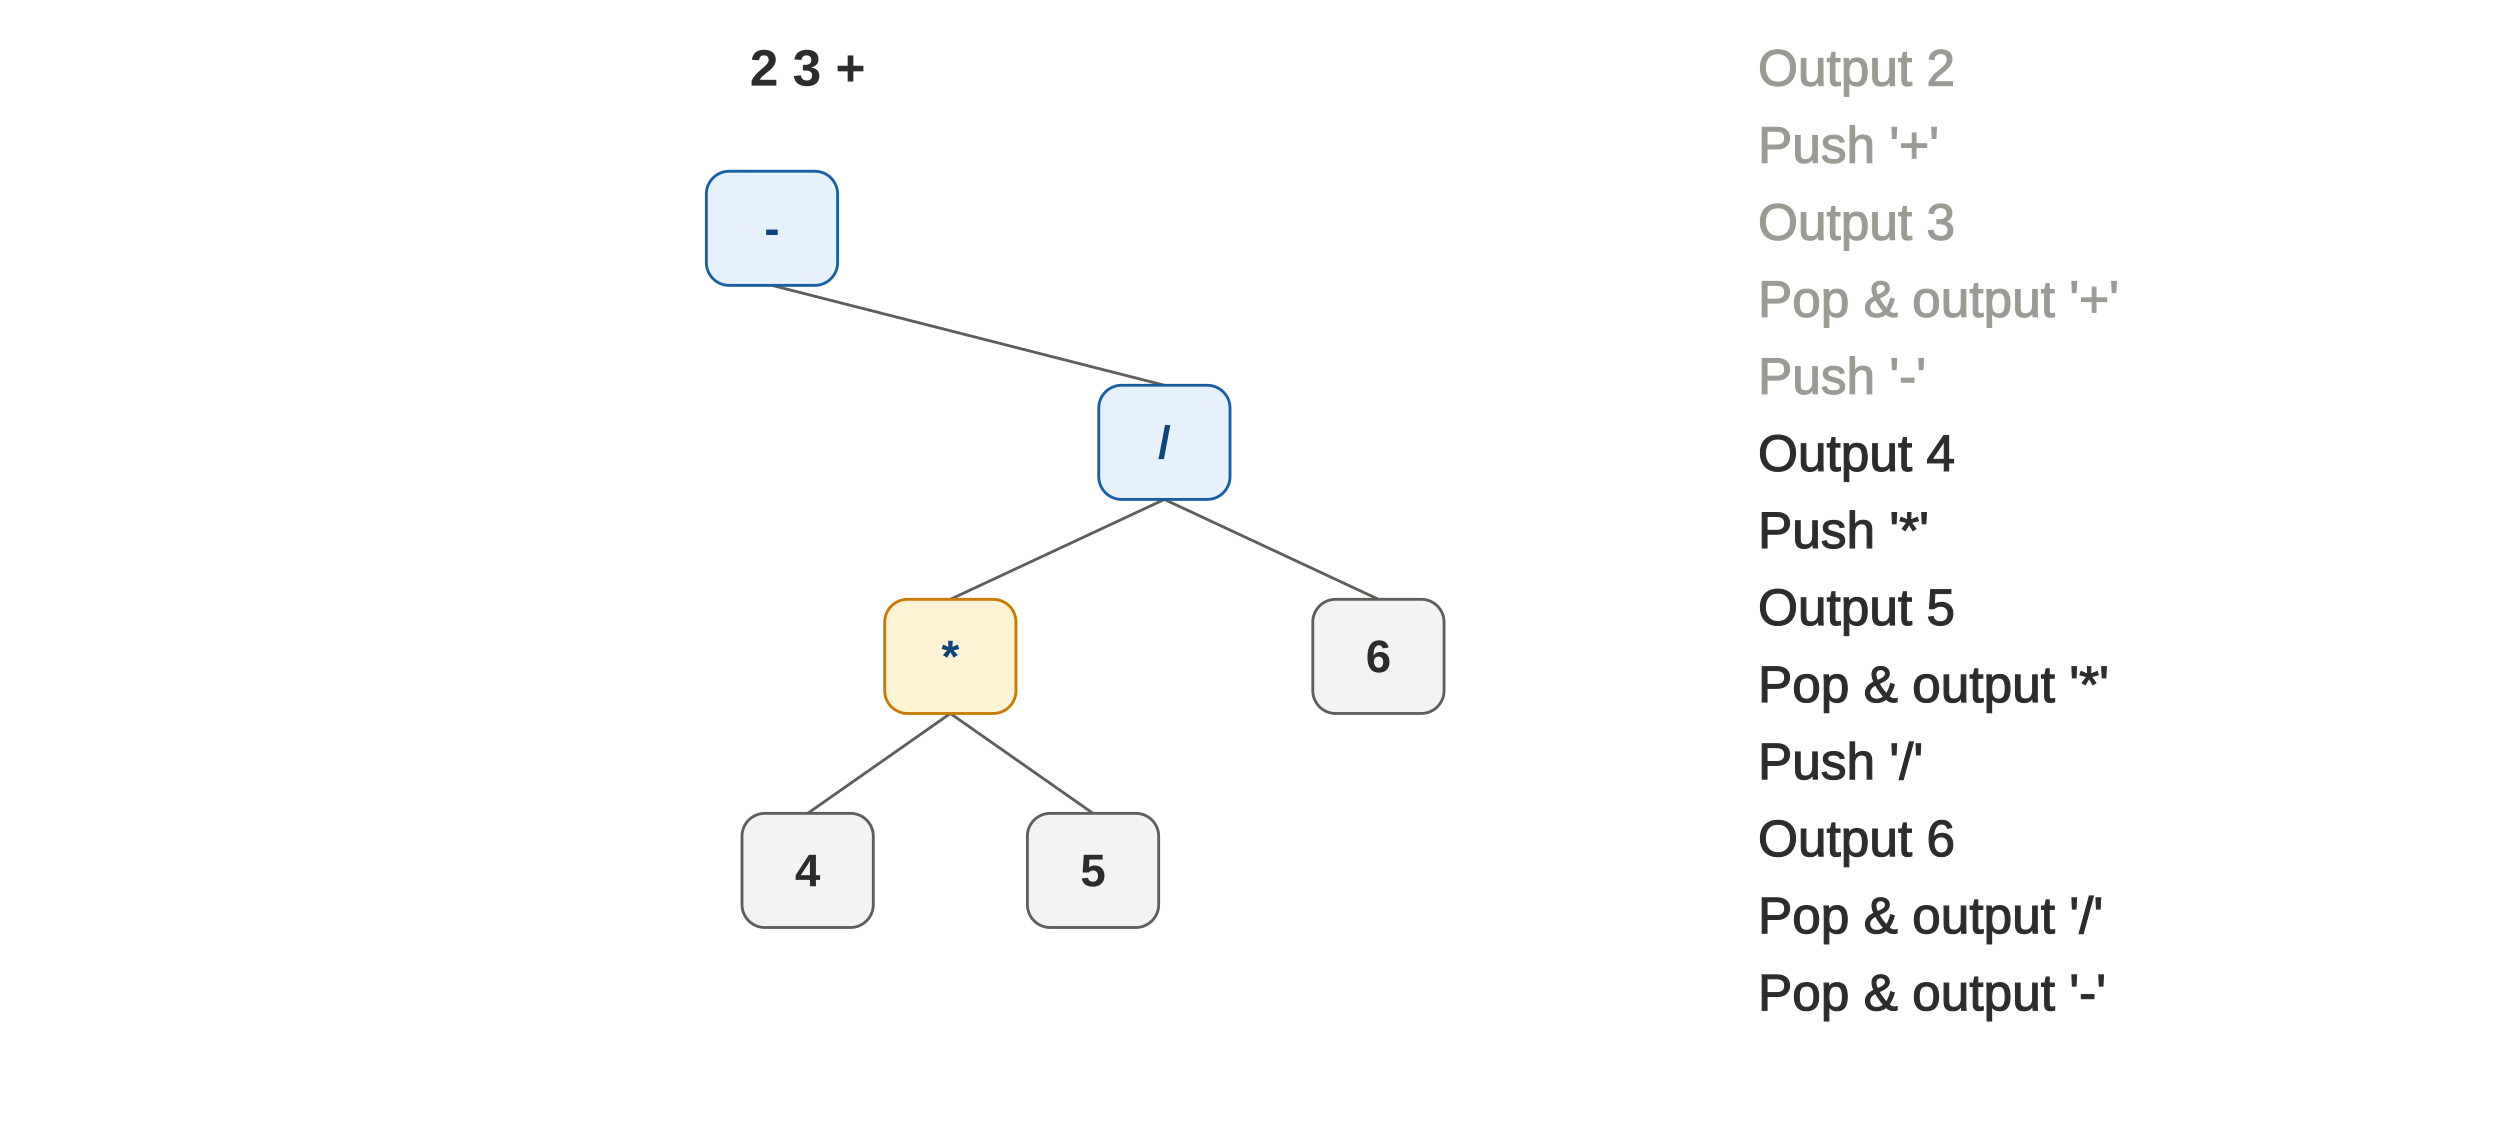
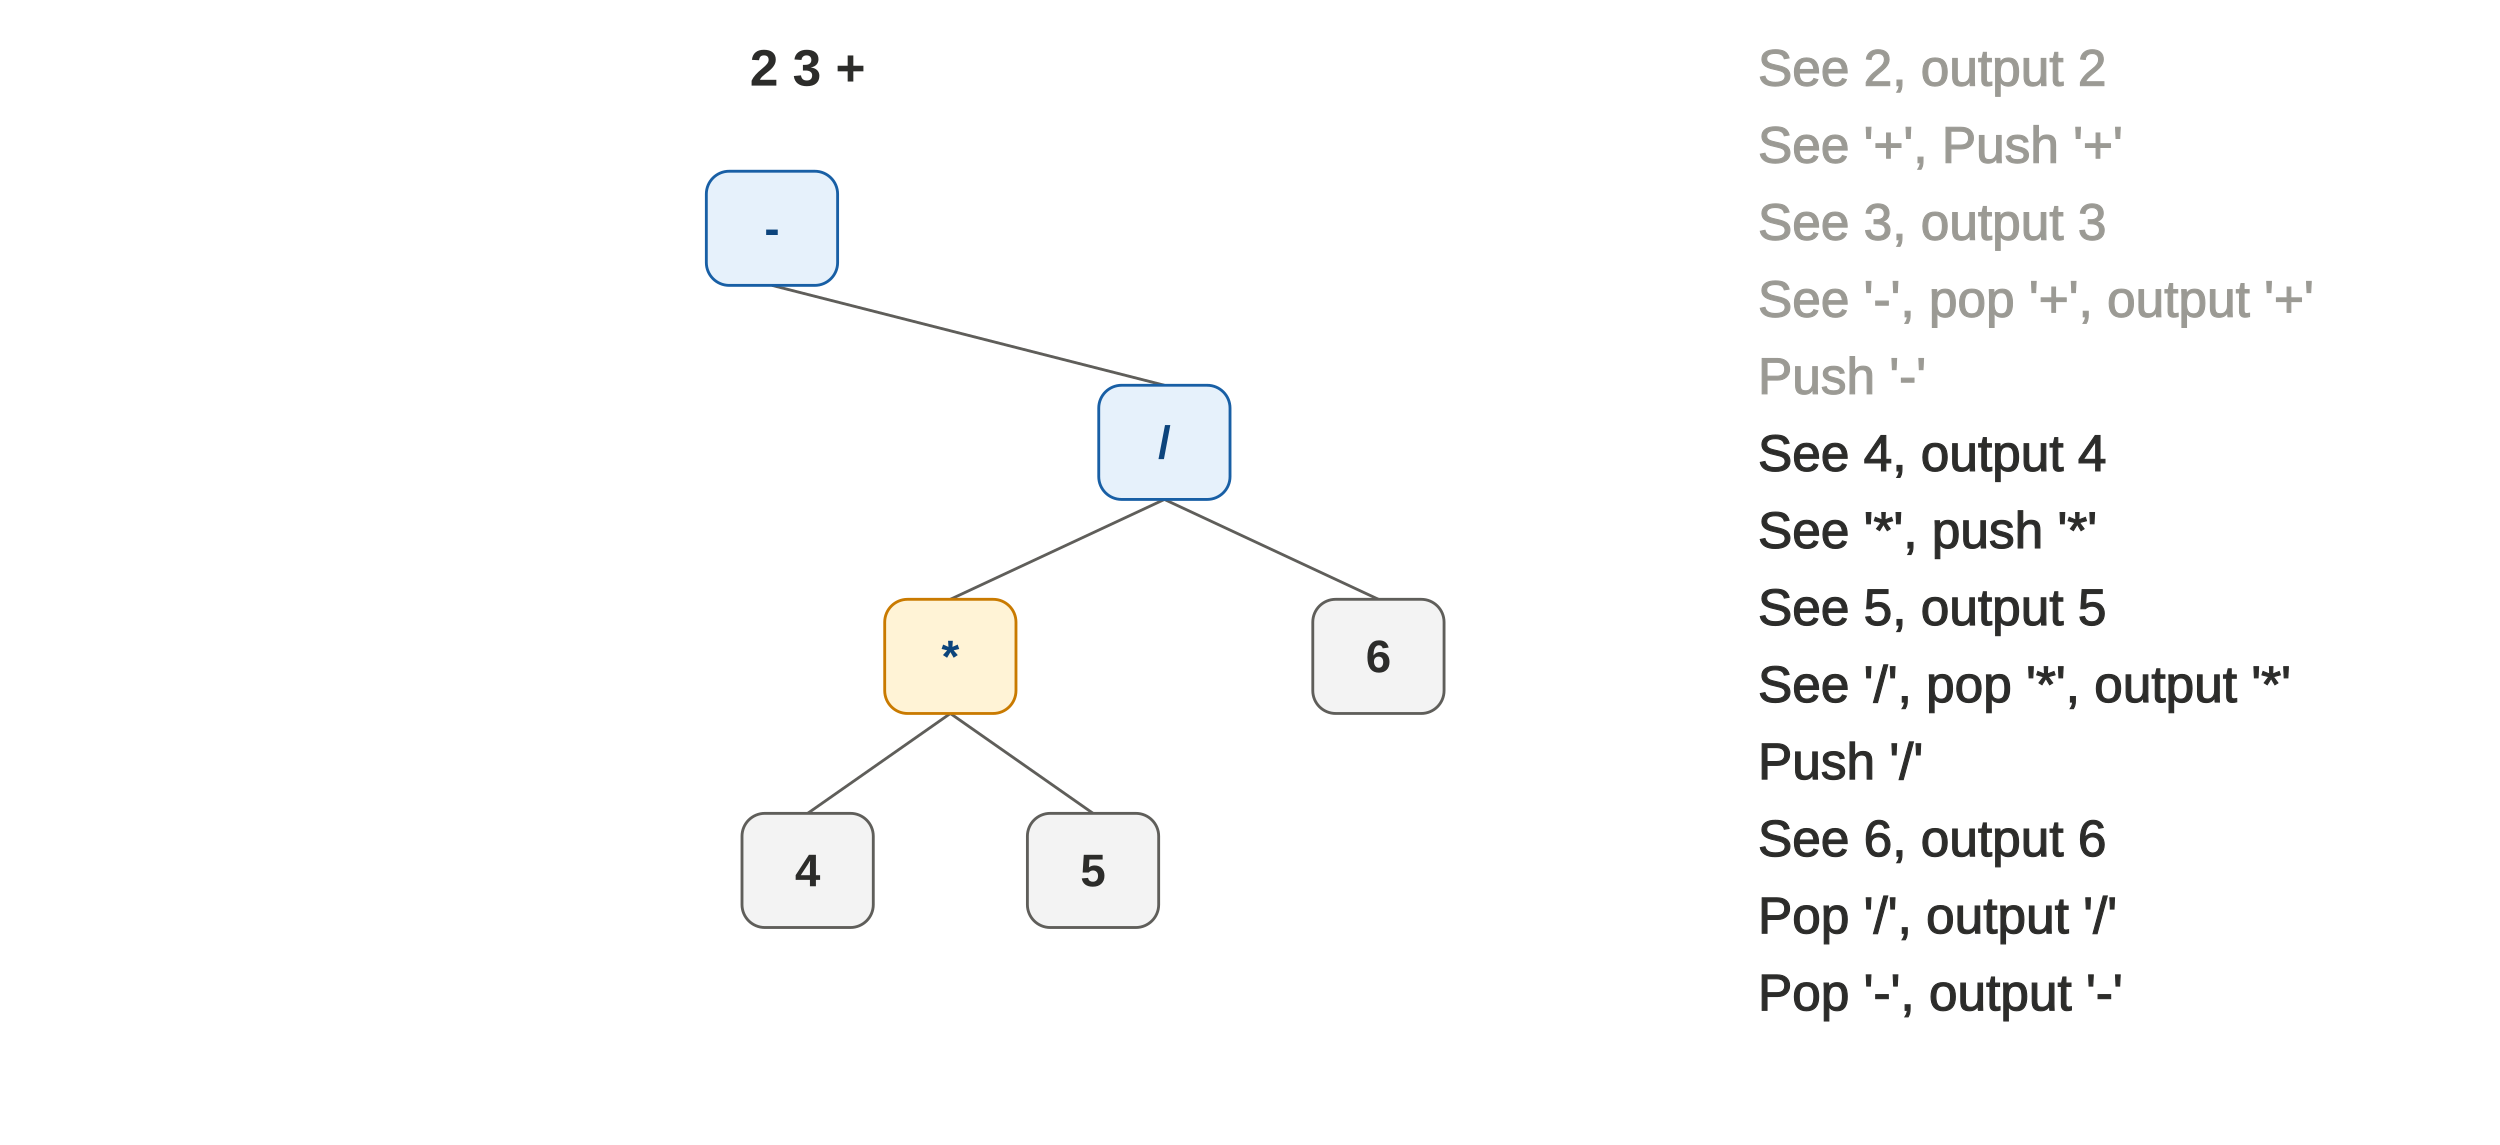
<svg xmlns="http://www.w3.org/2000/svg" width="876" height="401" viewBox="0 0 876 401">
  <text x="283.0" y="30" text-anchor="middle" font-family="Arial, Helvetica, sans-serif" font-size="18" font-weight="600" fill="#2C2C2A">2 3 +</text>
  <line x1="270.5" y1="100.0" x2="408.0" y2="135.0" stroke="#5F5E5A" stroke-width="1" />
  <line x1="408.0" y1="175.0" x2="333.0" y2="210.0" stroke="#5F5E5A" stroke-width="1" />
  <line x1="333.0" y1="250.0" x2="283.0" y2="285.0" stroke="#5F5E5A" stroke-width="1" />
  <line x1="333.0" y1="250.0" x2="383.0" y2="285.0" stroke="#5F5E5A" stroke-width="1" />
  <line x1="408.0" y1="175.0" x2="483.0" y2="210.0" stroke="#5F5E5A" stroke-width="1" />
  <rect x="247.5" y="60.0" width="46" height="40" rx="8" fill="#E6F1FB" stroke="#185FA5" stroke-width="1" />
  <text x="270.5" y="80.0" text-anchor="middle" dominant-baseline="central" font-family="Arial, Helvetica, sans-serif" font-size="16" font-weight="600" fill="#0C447C">-</text>
  <rect x="385.0" y="135.0" width="46" height="40" rx="8" fill="#E6F1FB" stroke="#185FA5" stroke-width="1" />
  <text x="408.0" y="155.0" text-anchor="middle" dominant-baseline="central" font-family="Arial, Helvetica, sans-serif" font-size="16" font-weight="600" fill="#0C447C">/</text>
  <rect x="310.0" y="210.0" width="46" height="40" rx="8" fill="#FFF3D6" stroke="#C97A00" stroke-width="1" />
  <text x="333.0" y="230.0" text-anchor="middle" dominant-baseline="central" font-family="Arial, Helvetica, sans-serif" font-size="16" font-weight="600" fill="#0C447C">*</text>
  <rect x="260.0" y="285.0" width="46" height="40" rx="8" fill="#F3F3F3" stroke="#5F5E5A" stroke-width="1" />
  <text x="283.0" y="305.0" text-anchor="middle" dominant-baseline="central" font-family="Arial, Helvetica, sans-serif" font-size="16" font-weight="600" fill="#2C2C2A">4</text>
  <rect x="360.0" y="285.0" width="46" height="40" rx="8" fill="#F3F3F3" stroke="#5F5E5A" stroke-width="1" />
  <text x="383.0" y="305.0" text-anchor="middle" dominant-baseline="central" font-family="Arial, Helvetica, sans-serif" font-size="16" font-weight="600" fill="#2C2C2A">5</text>
  <rect x="460.0" y="210.0" width="46" height="40" rx="8" fill="#F3F3F3" stroke="#5F5E5A" stroke-width="1" />
  <text x="483.0" y="230.0" text-anchor="middle" dominant-baseline="central" font-family="Arial, Helvetica, sans-serif" font-size="16" font-weight="600" fill="#2C2C2A">6</text>
-   <text id="log-line-1" x="616.0" y="30.0" font-family="Arial, Helvetica, sans-serif" font-size="18" fill="#9B9A94" stroke="#9B9A94" stroke-width="0.4">Output 2</text>
-   <text id="log-line-2" x="616.0" y="57.0" font-family="Arial, Helvetica, sans-serif" font-size="18" fill="#9B9A94" stroke="#9B9A94" stroke-width="0.4">Push '+'</text>
-   <text id="log-line-3" x="616.0" y="84.0" font-family="Arial, Helvetica, sans-serif" font-size="18" fill="#9B9A94" stroke="#9B9A94" stroke-width="0.4">Output 3</text>
-   <text id="log-line-4" x="616.0" y="111.0" font-family="Arial, Helvetica, sans-serif" font-size="18" fill="#9B9A94" stroke="#9B9A94" stroke-width="0.4">Pop &amp; output '+'</text>
+   <text id="log-line-1" x="616.0" y="30.0" font-family="Arial, Helvetica, sans-serif" font-size="18" fill="#9B9A94" stroke="#9B9A94" stroke-width="0.4">See 2, output 2</text>
+   <text id="log-line-2" x="616.0" y="57.0" font-family="Arial, Helvetica, sans-serif" font-size="18" fill="#9B9A94" stroke="#9B9A94" stroke-width="0.4">See '+', Push '+'</text>
+   <text id="log-line-3" x="616.0" y="84.0" font-family="Arial, Helvetica, sans-serif" font-size="18" fill="#9B9A94" stroke="#9B9A94" stroke-width="0.4">See 3, output 3</text>
+   <text id="log-line-4" x="616.0" y="111.0" font-family="Arial, Helvetica, sans-serif" font-size="18" fill="#9B9A94" stroke="#9B9A94" stroke-width="0.4">See '-', pop '+', output '+'</text>
  <text id="log-line-5" x="616.0" y="138.0" font-family="Arial, Helvetica, sans-serif" font-size="18" fill="#9B9A94" stroke="#9B9A94" stroke-width="0.4">Push '-'</text>
-   <text id="log-line-6" x="616.0" y="165.0" font-family="Arial, Helvetica, sans-serif" font-size="18" fill="#2C2C2A" stroke="#2C2C2A" stroke-width="0.4">Output 4</text>
-   <text id="log-line-7" x="616.0" y="192.0" font-family="Arial, Helvetica, sans-serif" font-size="18" fill="#2C2C2A" stroke="#2C2C2A" stroke-width="0.4">Push '*'</text>
-   <text id="log-line-8" x="616.0" y="219.0" font-family="Arial, Helvetica, sans-serif" font-size="18" fill="#2C2C2A" stroke="#2C2C2A" stroke-width="0.4">Output 5</text>
-   <text id="log-line-9" x="616.0" y="246.0" font-family="Arial, Helvetica, sans-serif" font-size="18" fill="#2C2C2A" stroke="#2C2C2A" stroke-width="0.4">Pop &amp; output '*'</text>
+   <text id="log-line-6" x="616.0" y="165.0" font-family="Arial, Helvetica, sans-serif" font-size="18" fill="#2C2C2A" stroke="#2C2C2A" stroke-width="0.4">See 4, output 4</text>
+   <text id="log-line-7" x="616.0" y="192.0" font-family="Arial, Helvetica, sans-serif" font-size="18" fill="#2C2C2A" stroke="#2C2C2A" stroke-width="0.4">See '*', push '*'</text>
+   <text id="log-line-8" x="616.0" y="219.0" font-family="Arial, Helvetica, sans-serif" font-size="18" fill="#2C2C2A" stroke="#2C2C2A" stroke-width="0.4">See 5, output 5</text>
+   <text id="log-line-9" x="616.0" y="246.0" font-family="Arial, Helvetica, sans-serif" font-size="18" fill="#2C2C2A" stroke="#2C2C2A" stroke-width="0.4">See '/', pop '*', output '*'</text>
  <text id="log-line-10" x="616.0" y="273.0" font-family="Arial, Helvetica, sans-serif" font-size="18" fill="#2C2C2A" stroke="#2C2C2A" stroke-width="0.4">Push '/'</text>
-   <text id="log-line-11" x="616.0" y="300.0" font-family="Arial, Helvetica, sans-serif" font-size="18" fill="#2C2C2A" stroke="#2C2C2A" stroke-width="0.4">Output 6</text>
-   <text id="log-line-12" x="616.0" y="327.0" font-family="Arial, Helvetica, sans-serif" font-size="18" fill="#2C2C2A" stroke="#2C2C2A" stroke-width="0.4">Pop &amp; output '/'</text>
-   <text id="log-line-13" x="616.0" y="354.0" font-family="Arial, Helvetica, sans-serif" font-size="18" fill="#2C2C2A" stroke="#2C2C2A" stroke-width="0.4">Pop &amp; output '-'</text>
+   <text id="log-line-11" x="616.0" y="300.0" font-family="Arial, Helvetica, sans-serif" font-size="18" fill="#2C2C2A" stroke="#2C2C2A" stroke-width="0.4">See 6, output 6</text>
+   <text id="log-line-12" x="616.0" y="327.0" font-family="Arial, Helvetica, sans-serif" font-size="18" fill="#2C2C2A" stroke="#2C2C2A" stroke-width="0.4">Pop '/', output '/'</text>
+   <text id="log-line-13" x="616.0" y="354.0" font-family="Arial, Helvetica, sans-serif" font-size="18" fill="#2C2C2A" stroke="#2C2C2A" stroke-width="0.4">Pop '-', output '-'</text>
</svg>
